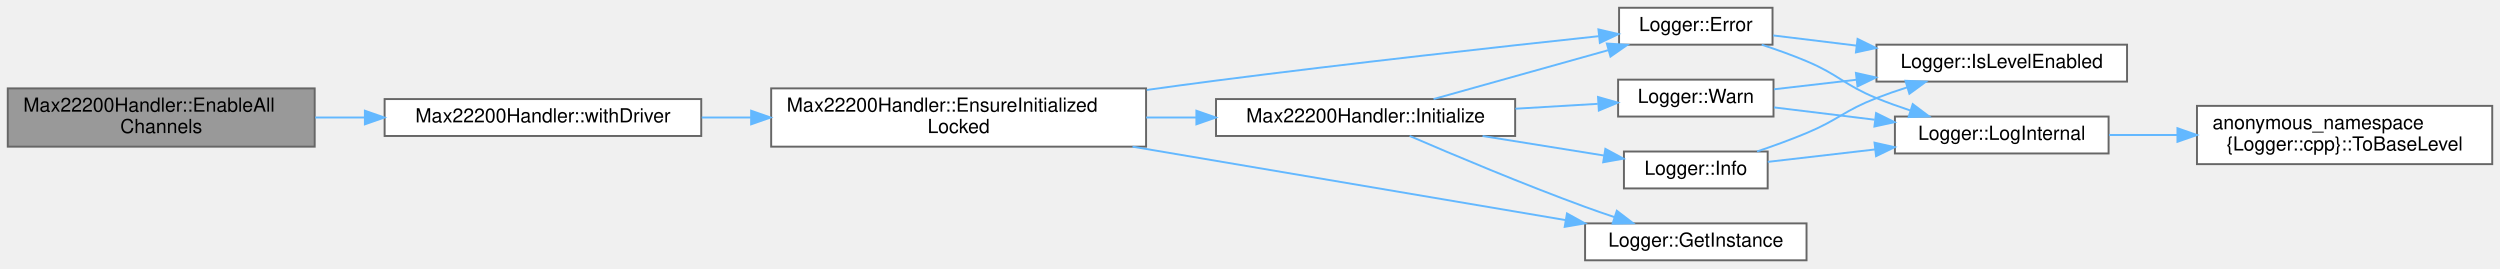
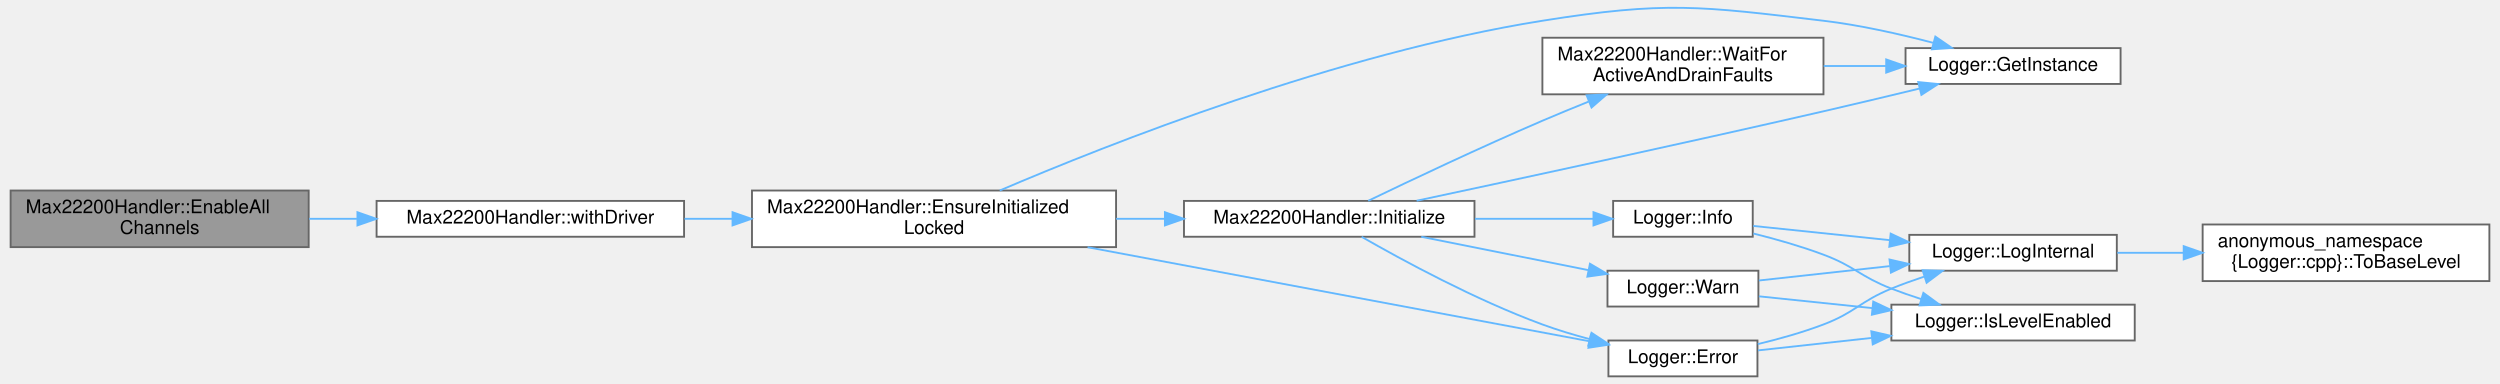
- <svg xmlns="http://www.w3.org/2000/svg" xmlns:xlink="http://www.w3.org/1999/xlink" width="1287pt" height="138pt" viewBox="0.00 0.00 1287.00 138.00">
-   <g id="graph0" class="graph" transform="scale(1 1) rotate(0) translate(4 134)">
+ <svg xmlns="http://www.w3.org/2000/svg" xmlns:xlink="http://www.w3.org/1999/xlink" width="1322pt" height="203pt" viewBox="0.00 0.00 1322.00 203.50">
+   <g id="graph0" class="graph" transform="scale(1 1) rotate(0) translate(4 199.5)">
    <g id="Node000001" class="node">
      <g id="a_Node000001">
        <a xlink:title="Enable all channels.">
-           <polygon fill="#999999" stroke="#666666" points="158,-88.5 0,-88.5 0,-58.5 158,-58.5 158,-88.5" />
-           <text text-anchor="start" x="8" y="-76.5" font-family="Helvetica,sans-Serif" font-size="10.00">Max22200Handler::EnableAll</text>
-           <text text-anchor="middle" x="79" y="-65.5" font-family="Helvetica,sans-Serif" font-size="10.00">Channels</text>
+           <polygon fill="#999999" stroke="#666666" points="158,-98.5 0,-98.5 0,-68.5 158,-68.5 158,-98.5" />
+           <text text-anchor="start" x="8" y="-86.5" font-family="Helvetica,sans-Serif" font-size="10.00">Max22200Handler::EnableAll</text>
+           <text text-anchor="middle" x="79" y="-75.5" font-family="Helvetica,sans-Serif" font-size="10.00">Channels</text>
        </a>
      </g>
    </g>
    <g id="Node000002" class="node">
      <g id="a_Node000002">
        <a xlink:href="classMax22200Handler.html#abcdd9746a0df9c28bb36508d52d80ef5" target="_top" xlink:title="Execute a lambda with a locked, initialized driver.">
-           <polygon fill="white" stroke="#666666" points="357,-83 194,-83 194,-64 357,-64 357,-83" />
-           <text text-anchor="middle" x="275.5" y="-71" font-family="Helvetica,sans-Serif" font-size="10.00">Max22200Handler::withDriver</text>
+           <polygon fill="white" stroke="#666666" points="357,-93 194,-93 194,-74 357,-74 357,-93" />
+           <text text-anchor="middle" x="275.5" y="-81" font-family="Helvetica,sans-Serif" font-size="10.00">Max22200Handler::withDriver</text>
        </a>
      </g>
    </g>
    <g id="edge1_Node000001_Node000002" class="edge">
      <g id="a_edge1_Node000001_Node000002">
        <a xlink:title=" ">
-           <path fill="none" stroke="#63b8ff" d="M158.27,-73.5C166.6,-73.5 175.12,-73.5 183.58,-73.5" />
-           <polygon fill="#63b8ff" stroke="#63b8ff" points="183.85,-77 193.85,-73.5 183.85,-70 183.85,-77" />
+           <path fill="none" stroke="#63b8ff" d="M158.27,-83.5C166.6,-83.5 175.12,-83.5 183.58,-83.5" />
+           <polygon fill="#63b8ff" stroke="#63b8ff" points="183.85,-87 193.85,-83.5 183.85,-80 183.85,-87" />
        </a>
      </g>
    </g>
    <g id="Node000003" class="node">
      <g id="a_Node000003">
        <a xlink:href="classMax22200Handler.html#aa00edacb247660349767fa4521121104" target="_top" xlink:title=" ">
-           <polygon fill="white" stroke="#666666" points="586,-88.5 393,-88.5 393,-58.5 586,-58.5 586,-88.5" />
-           <text text-anchor="start" x="401" y="-76.5" font-family="Helvetica,sans-Serif" font-size="10.00">Max22200Handler::EnsureInitialized</text>
-           <text text-anchor="middle" x="489.5" y="-65.5" font-family="Helvetica,sans-Serif" font-size="10.00">Locked</text>
+           <polygon fill="white" stroke="#666666" points="586,-98.5 393,-98.5 393,-68.5 586,-68.5 586,-98.5" />
+           <text text-anchor="start" x="401" y="-86.5" font-family="Helvetica,sans-Serif" font-size="10.00">Max22200Handler::EnsureInitialized</text>
+           <text text-anchor="middle" x="489.5" y="-75.5" font-family="Helvetica,sans-Serif" font-size="10.00">Locked</text>
        </a>
      </g>
    </g>
    <g id="edge2_Node000002_Node000003" class="edge">
      <g id="a_edge2_Node000002_Node000003">
        <a xlink:title=" ">
-           <path fill="none" stroke="#63b8ff" d="M357.25,-73.5C365.58,-73.5 374.13,-73.5 382.67,-73.5" />
-           <polygon fill="#63b8ff" stroke="#63b8ff" points="382.69,-77 392.69,-73.5 382.69,-70 382.69,-77" />
+           <path fill="none" stroke="#63b8ff" d="M357.25,-83.5C365.58,-83.5 374.13,-83.5 382.67,-83.5" />
+           <polygon fill="#63b8ff" stroke="#63b8ff" points="382.69,-87 392.69,-83.5 382.69,-80 382.69,-87" />
        </a>
      </g>
    </g>
    <g id="Node000004" class="node">
      <g id="a_Node000004">
        <a xlink:href="classLogger.html#adce17848a5844e053bfd314863dc1404" target="_top" xlink:title="Log error message.">
-           <polygon fill="white" stroke="#666666" points="908.5,-130 829.5,-130 829.5,-111 908.5,-111 908.5,-130" />
-           <text text-anchor="middle" x="869" y="-118" font-family="Helvetica,sans-Serif" font-size="10.00">Logger::Error</text>
+           <polygon fill="white" stroke="#666666" points="926,-19 847,-19 847,0 926,0 926,-19" />
+           <text text-anchor="middle" x="886.5" y="-7" font-family="Helvetica,sans-Serif" font-size="10.00">Logger::Error</text>
        </a>
      </g>
    </g>
    <g id="edge3_Node000003_Node000004" class="edge">
      <g id="a_edge3_Node000003_Node000004">
        <a xlink:title=" ">
-           <path fill="none" stroke="#63b8ff" d="M586.33,-87.69C598.34,-89.37 610.45,-91.01 622,-92.5 690.26,-101.31 769.36,-110.06 819.04,-115.37" />
-           <polygon fill="#63b8ff" stroke="#63b8ff" points="818.87,-118.87 829.18,-116.45 819.61,-111.91 818.87,-118.87" />
+           <path fill="none" stroke="#63b8ff" d="M570.91,-68.44C650.67,-53.49 770.3,-31.08 836.69,-18.64" />
+           <polygon fill="#63b8ff" stroke="#63b8ff" points="837.69,-22.02 846.88,-16.74 836.4,-15.14 837.69,-22.02" />
        </a>
      </g>
    </g>
    <g id="Node000008" class="node">
      <g id="a_Node000008">
        <a xlink:href="classLogger.html#a5789d11f8f1356e2192c0023a089cbc4" target="_top" xlink:title="Get singleton instance.">
-           <polygon fill="white" stroke="#666666" points="926,-19 812,-19 812,0 926,0 926,-19" />
-           <text text-anchor="middle" x="869" y="-7" font-family="Helvetica,sans-Serif" font-size="10.00">Logger::GetInstance</text>
+           <polygon fill="white" stroke="#666666" points="1118.5,-174 1004.5,-174 1004.5,-155 1118.5,-155 1118.5,-174" />
+           <text text-anchor="middle" x="1061.5" y="-162" font-family="Helvetica,sans-Serif" font-size="10.00">Logger::GetInstance</text>
        </a>
      </g>
    </g>
    <g id="edge7_Node000003_Node000008" class="edge">
      <g id="a_edge7_Node000003_Node000008">
        <a xlink:title=" ">
-           <path fill="none" stroke="#63b8ff" d="M579.01,-58.49C647.23,-46.93 740.08,-31.19 801.92,-20.7" />
-           <polygon fill="#63b8ff" stroke="#63b8ff" points="802.68,-24.12 811.95,-19 801.51,-17.22 802.68,-24.12" />
+           <path fill="none" stroke="#63b8ff" d="M524.34,-98.51C582,-123.17 703.56,-171.24 812,-188.5 877.4,-198.91 895.24,-196.32 961,-188.5 980.32,-186.2 1001.32,-181.48 1019.03,-176.83" />
+           <polygon fill="#63b8ff" stroke="#63b8ff" points="1020.3,-180.11 1029.03,-174.11 1018.46,-173.35 1020.3,-180.11" />
        </a>
      </g>
    </g>
    <g id="Node000009" class="node">
      <g id="a_Node000009">
        <a xlink:href="classMax22200Handler.html#a0dce05cd6639a10e52c0f669b72baf52" target="_top" xlink:title="Initialize driver (ENABLE HIGH, read/clear STATUS, set ACTIVE).">
-           <polygon fill="white" stroke="#666666" points="776,-83 622,-83 622,-64 776,-64 776,-83" />
-           <text text-anchor="middle" x="699" y="-71" font-family="Helvetica,sans-Serif" font-size="10.00">Max22200Handler::Initialize</text>
+           <polygon fill="white" stroke="#666666" points="776,-93 622,-93 622,-74 776,-74 776,-93" />
+           <text text-anchor="middle" x="699" y="-81" font-family="Helvetica,sans-Serif" font-size="10.00">Max22200Handler::Initialize</text>
        </a>
      </g>
    </g>
    <g id="edge8_Node000003_Node000009" class="edge">
      <g id="a_edge8_Node000003_Node000009">
        <a xlink:title=" ">
-           <path fill="none" stroke="#63b8ff" d="M586.05,-73.5C594.6,-73.5 603.22,-73.5 611.68,-73.5" />
-           <polygon fill="#63b8ff" stroke="#63b8ff" points="611.9,-77 621.9,-73.5 611.9,-70 611.9,-77" />
+           <path fill="none" stroke="#63b8ff" d="M586.05,-83.5C594.6,-83.5 603.22,-83.5 611.68,-83.5" />
+           <polygon fill="#63b8ff" stroke="#63b8ff" points="611.9,-87 621.9,-83.5 611.9,-80 611.9,-87" />
        </a>
      </g>
    </g>
    <g id="Node000005" class="node">
      <g id="a_Node000005">
        <a xlink:href="classLogger.html#af9e84e0ff6bd538e4f9ed8dcebc3e2f0" target="_top" xlink:title="Check if log level is enabled for tag.">
-           <polygon fill="white" stroke="#666666" points="1091,-111 962,-111 962,-92 1091,-92 1091,-111" />
-           <text text-anchor="middle" x="1026.5" y="-99" font-family="Helvetica,sans-Serif" font-size="10.00">Logger::IsLevelEnabled</text>
+           <polygon fill="white" stroke="#666666" points="1126,-38 997,-38 997,-19 1126,-19 1126,-38" />
+           <text text-anchor="middle" x="1061.5" y="-26" font-family="Helvetica,sans-Serif" font-size="10.00">Logger::IsLevelEnabled</text>
        </a>
      </g>
    </g>
    <g id="edge4_Node000004_Node000005" class="edge">
      <g id="a_edge4_Node000004_Node000005">
        <a xlink:title=" ">
-           <path fill="none" stroke="#63b8ff" d="M908.84,-115.75C921.85,-114.16 936.82,-112.34 951.6,-110.53" />
-           <polygon fill="#63b8ff" stroke="#63b8ff" points="952.28,-113.97 961.78,-109.29 951.43,-107.02 952.28,-113.97" />
+           <path fill="none" stroke="#63b8ff" d="M926.32,-13.76C944.13,-15.72 965.86,-18.11 986.6,-20.38" />
+           <polygon fill="#63b8ff" stroke="#63b8ff" points="986.36,-23.88 996.68,-21.49 987.12,-16.92 986.36,-23.88" />
        </a>
      </g>
    </g>
    <g id="Node000006" class="node">
      <g id="a_Node000006">
        <a xlink:href="classLogger.html#a6adb205db597526fb91ad20067400394" target="_top" xlink:title="Internal logging method.">
-           <polygon fill="white" stroke="#666666" points="1081.5,-74 971.5,-74 971.5,-55 1081.5,-55 1081.5,-74" />
-           <text text-anchor="middle" x="1026.5" y="-62" font-family="Helvetica,sans-Serif" font-size="10.00">Logger::LogInternal</text>
+           <polygon fill="white" stroke="#666666" points="1116.5,-75 1006.5,-75 1006.5,-56 1116.5,-56 1116.5,-75" />
+           <text text-anchor="middle" x="1061.5" y="-63" font-family="Helvetica,sans-Serif" font-size="10.00">Logger::LogInternal</text>
        </a>
      </g>
    </g>
    <g id="edge5_Node000004_Node000006" class="edge">
      <g id="a_edge5_Node000004_Node000006">
        <a xlink:title=" ">
-           <path fill="none" stroke="#63b8ff" d="M902.92,-110.98C910.59,-108.47 918.66,-105.59 926,-102.5 942.68,-95.48 945.25,-90.35 962,-83.5 967.53,-81.24 973.42,-79.12 979.31,-77.16" />
-           <polygon fill="#63b8ff" stroke="#63b8ff" points="980.67,-80.41 989.14,-74.05 978.55,-73.73 980.67,-80.41" />
+           <path fill="none" stroke="#63b8ff" d="M926.19,-17.1C937.58,-19.83 949.95,-23.3 961,-27.5 977.91,-33.92 980.25,-39.65 997,-46.5 1002.53,-48.76 1008.42,-50.88 1014.31,-52.84" />
+           <polygon fill="#63b8ff" stroke="#63b8ff" points="1013.55,-56.27 1024.14,-55.95 1015.67,-49.59 1013.55,-56.27" />
        </a>
      </g>
    </g>
    <g id="Node000007" class="node">
      <g id="a_Node000007">
        <a xlink:href="namespaceanonymous__namespace_02Logger_8cpp_03.html#a9d2b496fa1b4f4e28667d14e4b8cb190" target="_top" xlink:title=" ">
-           <polygon fill="white" stroke="#666666" points="1279,-79.5 1127,-79.5 1127,-49.5 1279,-49.5 1279,-79.5" />
-           <text text-anchor="start" x="1135" y="-67.5" font-family="Helvetica,sans-Serif" font-size="10.00">anonymous_namespace</text>
-           <text text-anchor="middle" x="1203" y="-56.5" font-family="Helvetica,sans-Serif" font-size="10.00">{Logger::cpp}::ToBaseLevel</text>
+           <polygon fill="white" stroke="#666666" points="1314,-80.5 1162,-80.5 1162,-50.5 1314,-50.5 1314,-80.5" />
+           <text text-anchor="start" x="1170" y="-68.5" font-family="Helvetica,sans-Serif" font-size="10.00">anonymous_namespace</text>
+           <text text-anchor="middle" x="1238" y="-57.5" font-family="Helvetica,sans-Serif" font-size="10.00">{Logger::cpp}::ToBaseLevel</text>
        </a>
      </g>
    </g>
    <g id="edge6_Node000006_Node000007" class="edge">
      <g id="a_edge6_Node000006_Node000007">
        <a xlink:title=" ">
-           <path fill="none" stroke="#63b8ff" d="M1081.76,-64.5C1092.93,-64.5 1104.96,-64.5 1116.93,-64.5" />
-           <polygon fill="#63b8ff" stroke="#63b8ff" points="1116.95,-68 1126.95,-64.5 1116.95,-61 1116.95,-68" />
+           <path fill="none" stroke="#63b8ff" d="M1116.76,-65.5C1127.93,-65.5 1139.96,-65.5 1151.93,-65.5" />
+           <polygon fill="#63b8ff" stroke="#63b8ff" points="1151.95,-69 1161.95,-65.5 1151.95,-62 1151.95,-69" />
        </a>
      </g>
    </g>
    <g id="edge9_Node000009_Node000004" class="edge">
      <g id="a_edge9_Node000009_Node000004">
        <a xlink:title=" ">
-           <path fill="none" stroke="#63b8ff" d="M734,-83.01C759.87,-90.25 795.7,-100.27 823.8,-108.13" />
-           <polygon fill="#63b8ff" stroke="#63b8ff" points="823.19,-111.6 833.77,-110.92 825.08,-104.86 823.19,-111.6" />
+           <path fill="none" stroke="#63b8ff" d="M716.18,-73.96C737.51,-61.72 776.49,-40.54 812,-27.5 819.98,-24.57 828.62,-21.97 837.07,-19.73" />
+           <polygon fill="#63b8ff" stroke="#63b8ff" points="838.03,-23.09 846.87,-17.25 836.31,-16.31 838.03,-23.09" />
        </a>
      </g>
    </g>
    <g id="edge10_Node000009_Node000008" class="edge">
      <g id="a_edge10_Node000009_Node000008">
        <a xlink:title=" ">
-           <path fill="none" stroke="#63b8ff" d="M721.69,-64C744.11,-54.32 780.21,-39.12 812,-27.5 816.85,-25.73 821.97,-23.95 827.07,-22.25" />
-           <polygon fill="#63b8ff" stroke="#63b8ff" points="828.34,-25.51 836.75,-19.06 826.16,-18.86 828.34,-25.51" />
+           <path fill="none" stroke="#63b8ff" d="M745.33,-93.09C797.44,-104.18 885.51,-123.16 961,-140.5 977.64,-144.32 995.8,-148.66 1012,-152.58" />
+           <polygon fill="#63b8ff" stroke="#63b8ff" points="1011.26,-156 1021.8,-154.96 1012.91,-149.2 1011.26,-156" />
        </a>
      </g>
    </g>
    <g id="Node000010" class="node">
      <g id="a_Node000010">
        <a xlink:href="classLogger.html#a4681229c521795685fc14f6b55c82300" target="_top" xlink:title="Log info message.">
-           <polygon fill="white" stroke="#666666" points="906,-56 832,-56 832,-37 906,-37 906,-56" />
-           <text text-anchor="middle" x="869" y="-44" font-family="Helvetica,sans-Serif" font-size="10.00">Logger::Info</text>
+           <polygon fill="white" stroke="#666666" points="923.5,-93 849.5,-93 849.5,-74 923.5,-74 923.5,-93" />
+           <text text-anchor="middle" x="886.5" y="-81" font-family="Helvetica,sans-Serif" font-size="10.00">Logger::Info</text>
        </a>
      </g>
    </g>
    <g id="edge11_Node000009_Node000010" class="edge">
      <g id="a_edge11_Node000009_Node000010">
        <a xlink:title=" ">
-           <path fill="none" stroke="#63b8ff" d="M759.23,-63.98C779.73,-60.69 802.39,-57.04 821.7,-53.94" />
-           <polygon fill="#63b8ff" stroke="#63b8ff" points="822.44,-57.37 831.75,-52.33 821.32,-50.46 822.44,-57.37" />
+           <path fill="none" stroke="#63b8ff" d="M776.25,-83.5C797.5,-83.5 819.94,-83.5 838.92,-83.5" />
+           <polygon fill="#63b8ff" stroke="#63b8ff" points="839.08,-87 849.08,-83.5 839.08,-80 839.08,-87" />
        </a>
      </g>
    </g>
    <g id="Node000011" class="node">
      <g id="a_Node000011">
-         <a xlink:href="classLogger.html#aaa95ffa14d07a965d4a85bdec82cba26" target="_top" xlink:title="Log warning message.">
-           <polygon fill="white" stroke="#666666" points="909,-93 829,-93 829,-74 909,-74 909,-93" />
-           <text text-anchor="middle" x="869" y="-81" font-family="Helvetica,sans-Serif" font-size="10.00">Logger::Warn</text>
+         <a xlink:href="classMax22200Handler.html#a46a1ed5c96b117192f0cae05c4f9627b" target="_top" xlink:title="Bring the chip from POR through to a verified ACTIVE=1, UVM=0 state, then drain POR-latched fault bit...">
+           <polygon fill="white" stroke="#666666" points="961,-179.5 812,-179.5 812,-149.5 961,-149.5 961,-179.5" />
+           <text text-anchor="start" x="820" y="-167.5" font-family="Helvetica,sans-Serif" font-size="10.00">Max22200Handler::WaitFor</text>
+           <text text-anchor="middle" x="886.5" y="-156.5" font-family="Helvetica,sans-Serif" font-size="10.00">ActiveAndDrainFaults</text>
        </a>
      </g>
    </g>
    <g id="edge14_Node000009_Node000011" class="edge">
      <g id="a_edge14_Node000009_Node000011">
        <a xlink:title=" ">
-           <path fill="none" stroke="#63b8ff" d="M776.14,-78.03C790.52,-78.89 805.22,-79.76 818.52,-80.55" />
-           <polygon fill="#63b8ff" stroke="#63b8ff" points="818.66,-84.07 828.85,-81.17 819.08,-77.08 818.66,-84.07" />
+           <path fill="none" stroke="#63b8ff" d="M719.67,-93.06C741.91,-103.77 779.3,-121.47 812,-135.5 819.88,-138.88 828.3,-142.34 836.52,-145.64" />
+           <polygon fill="#63b8ff" stroke="#63b8ff" points="835.45,-148.98 846.04,-149.42 838.04,-142.48 835.45,-148.98" />
+         </a>
+       </g>
+     </g>
+     <g id="Node000012" class="node">
+       <g id="a_Node000012">
+         <a xlink:href="classLogger.html#aaa95ffa14d07a965d4a85bdec82cba26" target="_top" xlink:title="Log warning message.">
+           <polygon fill="white" stroke="#666666" points="926.5,-56 846.5,-56 846.5,-37 926.5,-37 926.5,-56" />
+           <text text-anchor="middle" x="886.5" y="-44" font-family="Helvetica,sans-Serif" font-size="10.00">Logger::Warn</text>
+         </a>
+       </g>
+     </g>
+     <g id="edge16_Node000009_Node000012" class="edge">
+       <g id="a_edge16_Node000009_Node000012">
+         <a xlink:title=" ">
+           <path fill="none" stroke="#63b8ff" d="M747.77,-73.97C774.9,-68.56 808.8,-61.8 836.18,-56.34" />
+           <polygon fill="#63b8ff" stroke="#63b8ff" points="837.21,-59.7 846.33,-54.31 835.84,-52.84 837.21,-59.7" />
        </a>
      </g>
    </g>
    <g id="edge12_Node000010_Node000005" class="edge">
      <g id="a_edge12_Node000010_Node000005">
        <a xlink:title=" ">
-           <path fill="none" stroke="#63b8ff" d="M900.51,-56.01C908.86,-58.84 917.85,-62.1 926,-65.5 942.51,-72.39 945.32,-77.03 962,-83.5 967.07,-85.47 972.45,-87.33 977.85,-89.05" />
-           <polygon fill="#63b8ff" stroke="#63b8ff" points="976.92,-92.42 987.51,-91.99 978.96,-85.73 976.92,-92.42" />
+           <path fill="none" stroke="#63b8ff" d="M923.86,-75.71C935.85,-72.72 949.15,-68.94 961,-64.5 977.75,-58.23 980.32,-52.97 997,-46.5 1002.07,-44.53 1007.45,-42.67 1012.85,-40.95" />
+           <polygon fill="#63b8ff" stroke="#63b8ff" points="1013.96,-44.27 1022.51,-38.01 1011.92,-37.58 1013.96,-44.27" />
        </a>
      </g>
    </g>
    <g id="edge13_Node000010_Node000006" class="edge">
      <g id="a_edge13_Node000010_Node000006">
        <a xlink:title=" ">
-           <path fill="none" stroke="#63b8ff" d="M906.07,-50.67C922.49,-52.58 942.44,-54.89 961.3,-57.07" />
-           <polygon fill="#63b8ff" stroke="#63b8ff" points="961,-60.56 971.33,-58.23 961.8,-53.6 961,-60.56" />
-         </a>
-       </g>
-     </g>
-     <g id="edge15_Node000011_Node000005" class="edge">
-       <g id="a_edge15_Node000011_Node000005">
-         <a xlink:title=" ">
-           <path fill="none" stroke="#63b8ff" d="M909.24,-88.04C922.18,-89.54 937.02,-91.26 951.68,-92.95" />
-           <polygon fill="#63b8ff" stroke="#63b8ff" points="951.43,-96.45 961.77,-94.12 952.24,-89.5 951.43,-96.45" />
-         </a>
-       </g>
-     </g>
-     <g id="edge16_Node000011_Node000006" class="edge">
-       <g id="a_edge16_Node000011_Node000006">
-         <a xlink:title=" ">
-           <path fill="none" stroke="#63b8ff" d="M909.24,-78.71C924.96,-76.78 943.49,-74.52 961.08,-72.37" />
-           <polygon fill="#63b8ff" stroke="#63b8ff" points="961.8,-75.81 971.3,-71.12 960.95,-68.86 961.8,-75.81" />
+           <path fill="none" stroke="#63b8ff" d="M923.77,-79.73C944.75,-77.54 971.78,-74.73 996.25,-72.18" />
+           <polygon fill="#63b8ff" stroke="#63b8ff" points="996.62,-75.67 1006.2,-71.15 995.89,-68.7 996.62,-75.67" />
+         </a>
+       </g>
+     </g>
+     <g id="edge15_Node000011_Node000008" class="edge">
+       <g id="a_edge15_Node000011_Node000008">
+         <a xlink:title=" ">
+           <path fill="none" stroke="#63b8ff" d="M961.12,-164.5C972.06,-164.5 983.28,-164.5 994.07,-164.5" />
+           <polygon fill="#63b8ff" stroke="#63b8ff" points="994.25,-168 1004.25,-164.5 994.25,-161 994.25,-168" />
+         </a>
+       </g>
+     </g>
+     <g id="edge17_Node000012_Node000005" class="edge">
+       <g id="a_edge17_Node000012_Node000005">
+         <a xlink:title=" ">
+           <path fill="none" stroke="#63b8ff" d="M926.76,-42.42C944.58,-40.56 966.26,-38.31 986.93,-36.16" />
+           <polygon fill="#63b8ff" stroke="#63b8ff" points="987.39,-39.63 996.97,-35.11 986.66,-32.66 987.39,-39.63" />
+         </a>
+       </g>
+     </g>
+     <g id="edge18_Node000012_Node000006" class="edge">
+       <g id="a_edge18_Node000012_Node000006">
+         <a xlink:title=" ">
+           <path fill="none" stroke="#63b8ff" d="M926.76,-50.81C947.25,-53.06 972.85,-55.87 996.15,-58.43" />
+           <polygon fill="#63b8ff" stroke="#63b8ff" points="996,-61.94 1006.32,-59.55 996.76,-54.98 996,-61.94" />
        </a>
      </g>
    </g>
  </g>
</svg>
